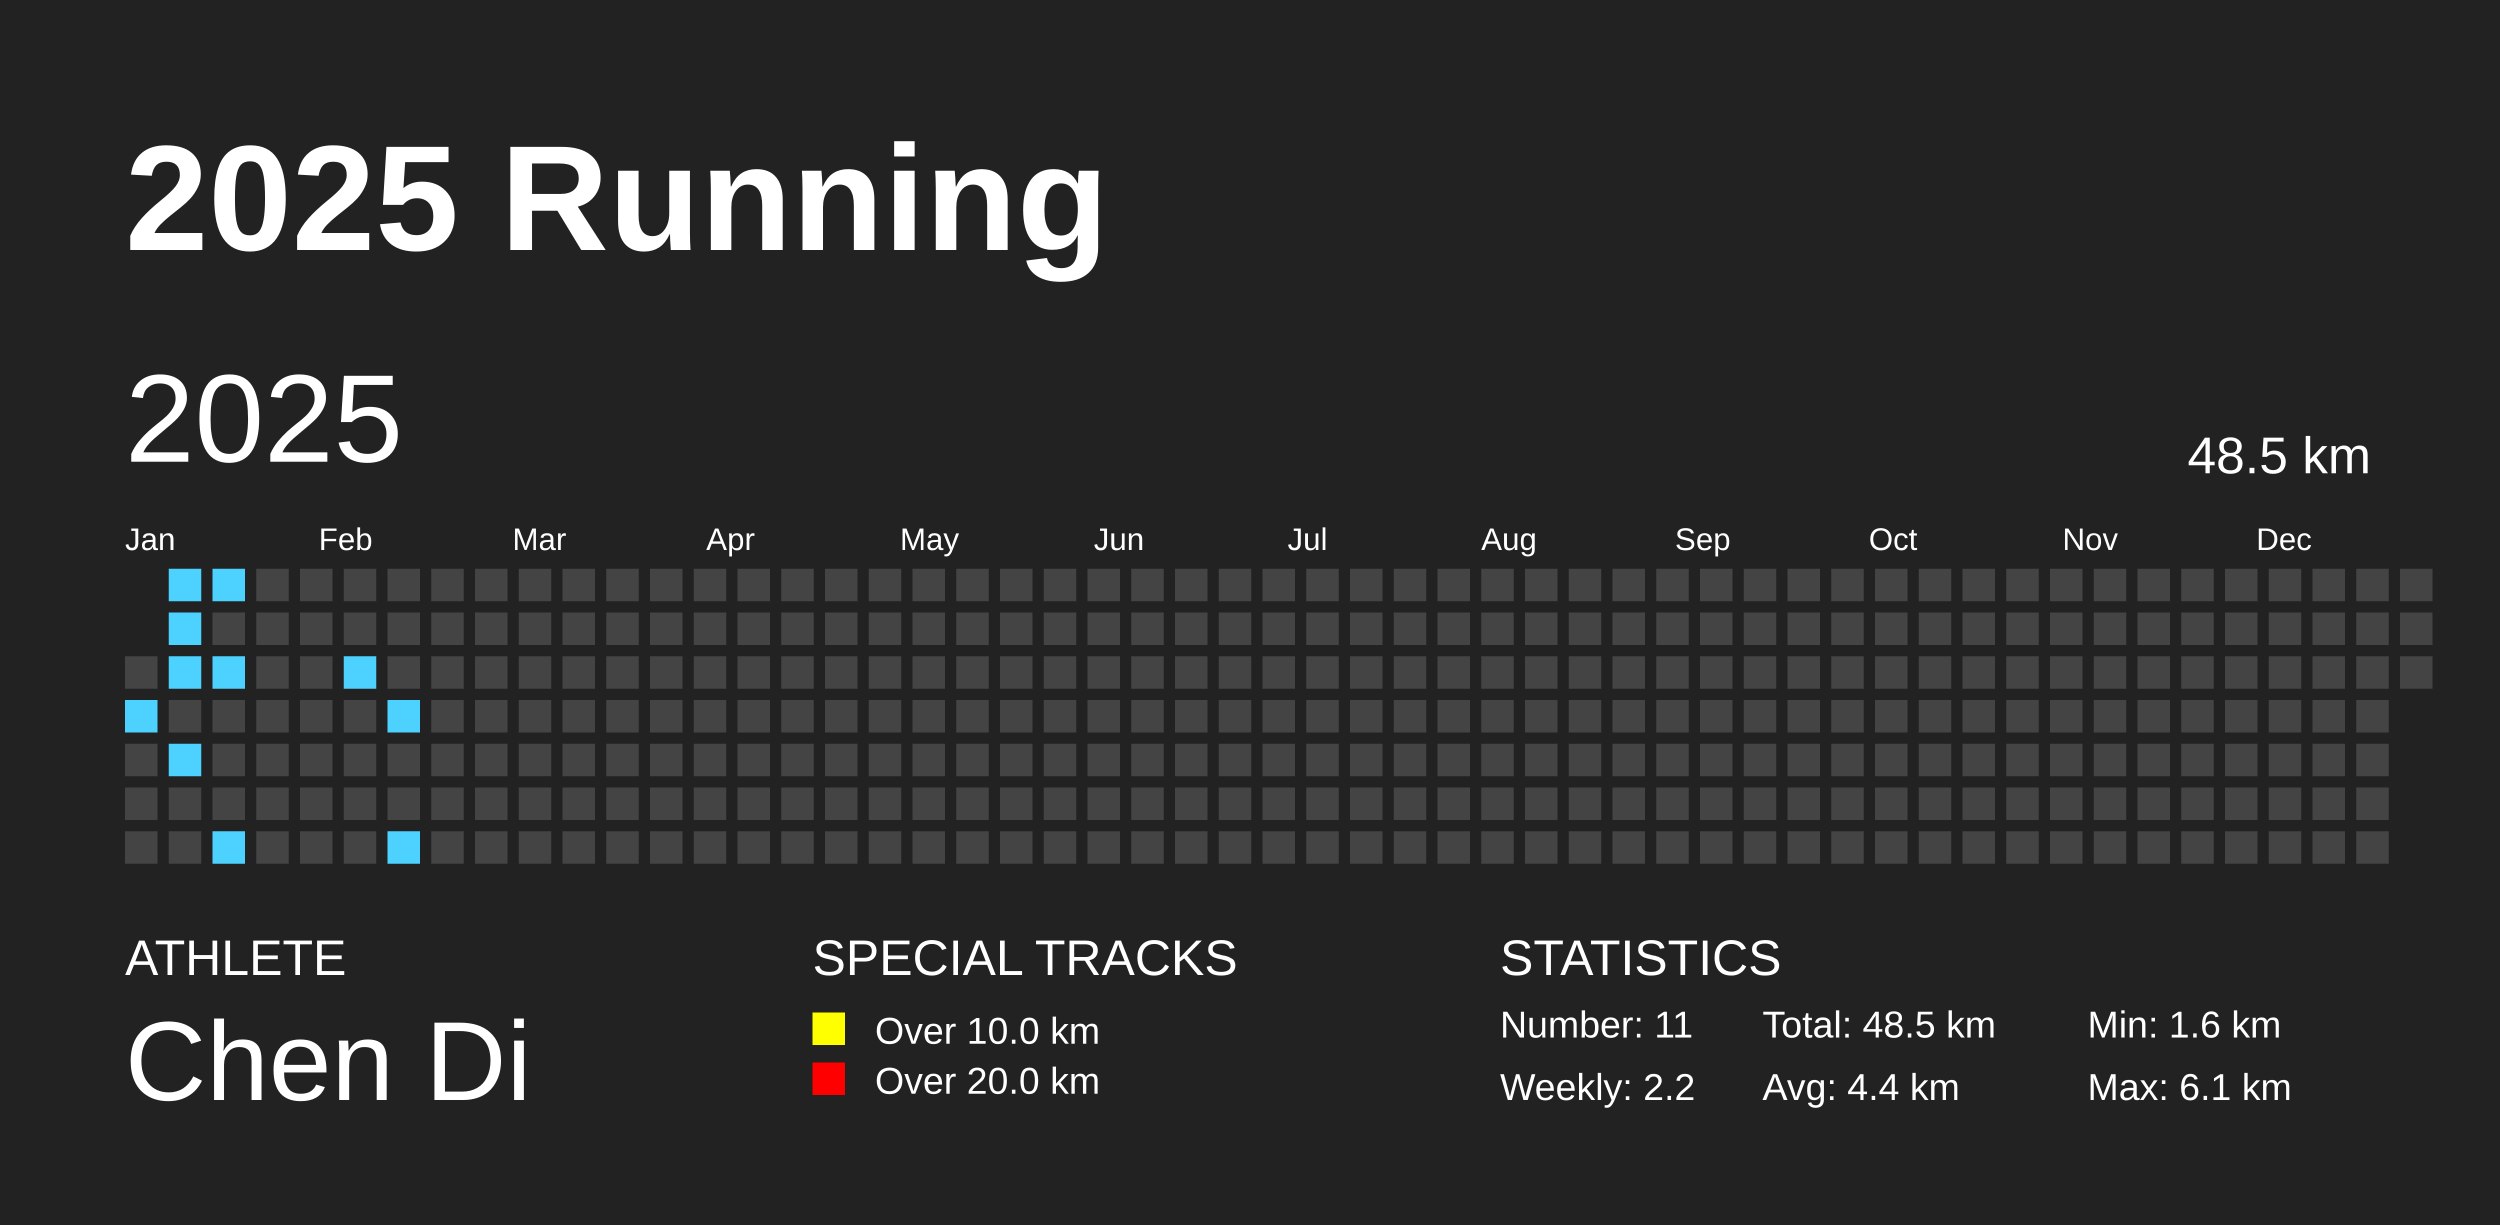
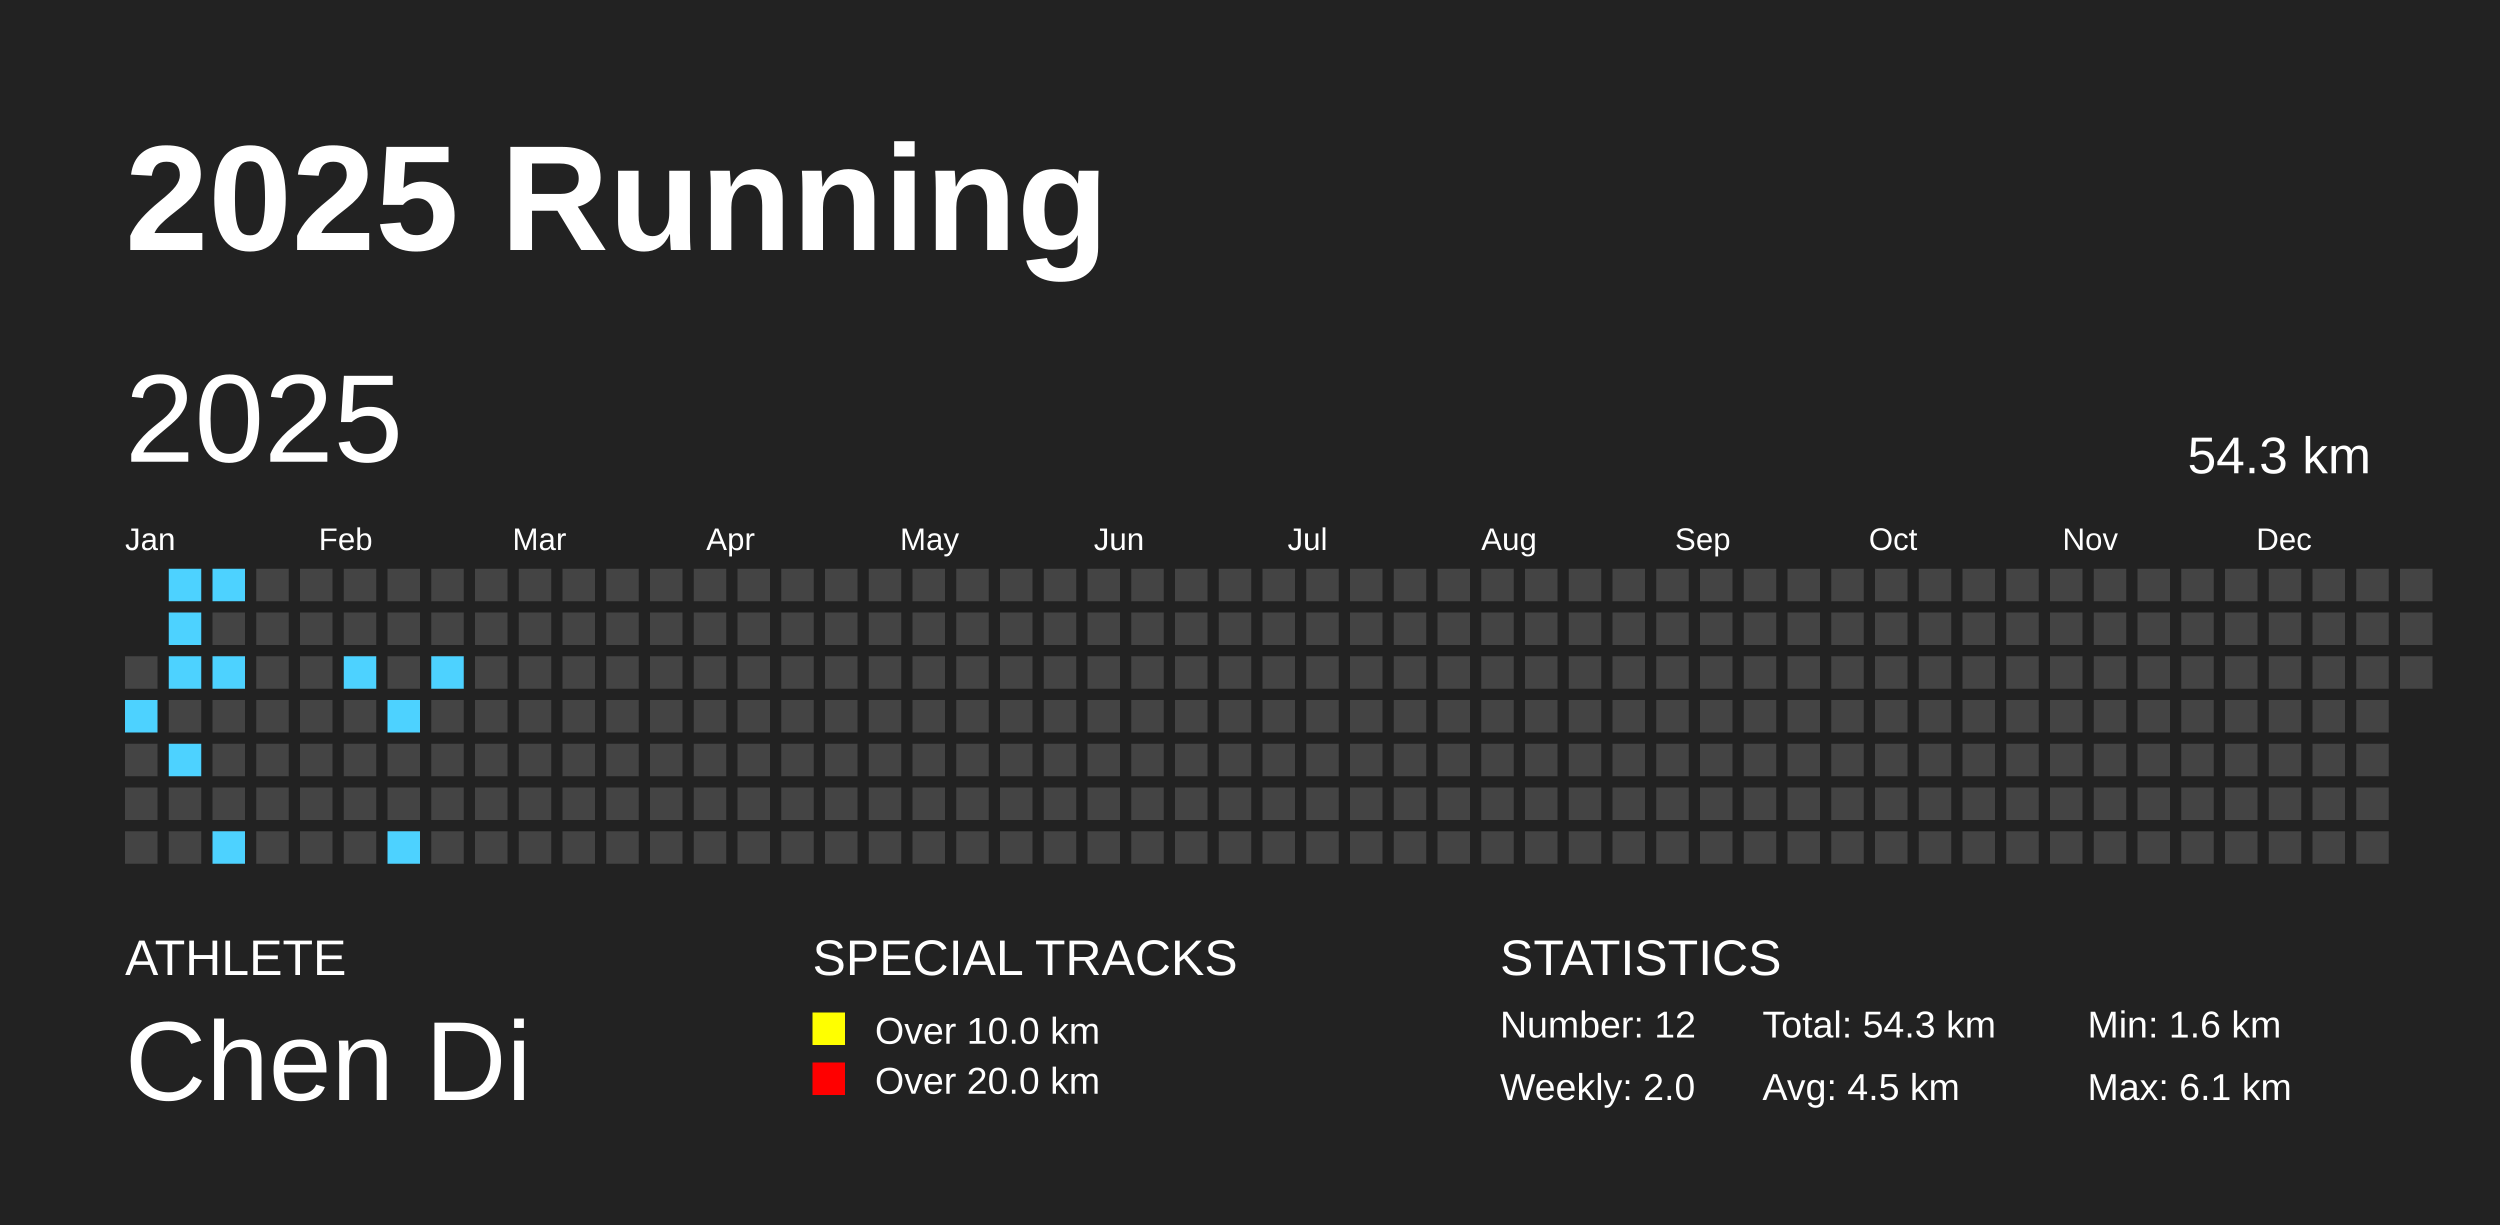
<svg xmlns="http://www.w3.org/2000/svg" baseProfile="full" height="98mm" version="1.1" viewBox="0,0,200,98" width="200mm">
  <defs />
  <rect fill="#222222" height="98" width="200" x="0" y="0" />
  <text fill="#FFFFFF" style="font-size:12px; font-family:Arial; font-weight:bold;" x="10" y="20">2025 Running</text>
  <text fill="#FFFFFF" style="font-size:4px; font-family:Arial" x="10" y="78">ATHLETE</text>
  <text fill="#FFFFFF" style="font-size:9px; font-family:Arial" x="10" y="88">Chen Di</text>
  <text fill="#FFFFFF" style="font-size:4px; font-family:Arial" x="65" y="78">SPECIAL TRACKS</text>
  <rect fill="yellow" height="2.6" width="2.6" x="65" y="81" />
  <text fill="#FFFFFF" style="font-size:3px; font-family:Arial" x="70" y="83.5">Over 10.0 km</text>
  <rect fill="red" height="2.6" width="2.6" x="65" y="85" />
  <text fill="#FFFFFF" style="font-size:3px; font-family:Arial" x="70" y="87.5">Over 20.0 km</text>
  <text fill="#FFFFFF" style="font-size:4px; font-family:Arial" x="120" y="78">STATISTICS</text>
-   <text fill="#FFFFFF" style="font-size:3px; font-family:Arial" x="120" y="83">Number: 11</text>
-   <text fill="#FFFFFF" style="font-size:3px; font-family:Arial" x="120" y="88">Weekly: 2.2</text>
-   <text fill="#FFFFFF" style="font-size:3px; font-family:Arial" x="141" y="83">Total: 48.5 km</text>
-   <text fill="#FFFFFF" style="font-size:3px; font-family:Arial" x="141" y="88">Avg: 4.4 km</text>
+   <text fill="#FFFFFF" style="font-size:3px; font-family:Arial" x="120" y="83">Number: 12</text>
+   <text fill="#FFFFFF" style="font-size:3px; font-family:Arial" x="120" y="88">Weekly: 2.0</text>
+   <text fill="#FFFFFF" style="font-size:3px; font-family:Arial" x="141" y="83">Total: 54.3 km</text>
+   <text fill="#FFFFFF" style="font-size:3px; font-family:Arial" x="141" y="88">Avg: 4.5 km</text>
  <text fill="#FFFFFF" style="font-size:3px; font-family:Arial" x="167" y="83">Min: 1.6 km</text>
  <text fill="#FFFFFF" style="font-size:3px; font-family:Arial" x="167" y="88">Max: 6.1 km</text>
  <text dominant-baseline="hanging" fill="#FFFFFF" style="font-size:10.0px; font-family:Arial;" x="10" y="30">2025</text>
-   <text dominant-baseline="hanging" fill="#FFFFFF" style="font-size:4.125px; font-family:Arial;" x="175" y="35">48.5 km</text>
+   <text dominant-baseline="hanging" fill="#FFFFFF" style="font-size:4.125px; font-family:Arial;" x="175" y="35">54.3 km</text>
  <text fill="#FFFFFF" style="font-size:2.5px; font-family:Arial" x="10.0" y="44">Jan</text>
  <text fill="#FFFFFF" style="font-size:2.5px; font-family:Arial" x="25.5" y="44">Feb</text>
  <text fill="#FFFFFF" style="font-size:2.5px; font-family:Arial" x="41.0" y="44">Mar</text>
  <text fill="#FFFFFF" style="font-size:2.5px; font-family:Arial" x="56.5" y="44">Apr</text>
  <text fill="#FFFFFF" style="font-size:2.5px; font-family:Arial" x="72.0" y="44">May</text>
  <text fill="#FFFFFF" style="font-size:2.5px; font-family:Arial" x="87.5" y="44">Jun</text>
  <text fill="#FFFFFF" style="font-size:2.5px; font-family:Arial" x="103.0" y="44">Jul</text>
  <text fill="#FFFFFF" style="font-size:2.5px; font-family:Arial" x="118.5" y="44">Aug</text>
  <text fill="#FFFFFF" style="font-size:2.5px; font-family:Arial" x="134.0" y="44">Sep</text>
  <text fill="#FFFFFF" style="font-size:2.5px; font-family:Arial" x="149.5" y="44">Oct</text>
  <text fill="#FFFFFF" style="font-size:2.5px; font-family:Arial" x="165.0" y="44">Nov</text>
  <text fill="#FFFFFF" style="font-size:2.5px; font-family:Arial" x="180.5" y="44">Dec</text>
  <rect fill="#444444" height="2.6" width="2.6" x="10.0" y="52.5" />
  <rect fill="#4DD2FF" height="2.6" width="2.6" x="10.0" y="56.0" />
  <rect fill="#444444" height="2.6" width="2.6" x="10.0" y="59.5" />
  <rect fill="#444444" height="2.6" width="2.6" x="10.0" y="63.0" />
  <rect fill="#444444" height="2.6" width="2.6" x="10.0" y="66.5" />
  <rect fill="#4DD2FF" height="2.6" width="2.6" x="13.5" y="45.5" />
  <rect fill="#4DD2FF" height="2.6" width="2.6" x="13.5" y="49.0" />
  <rect fill="#4DD2FF" height="2.6" width="2.6" x="13.5" y="52.5" />
  <rect fill="#444444" height="2.6" width="2.6" x="13.5" y="56.0" />
  <rect fill="#4DD2FF" height="2.6" width="2.6" x="13.5" y="59.5" />
  <rect fill="#444444" height="2.6" width="2.6" x="13.5" y="63.0" />
  <rect fill="#444444" height="2.6" width="2.6" x="13.5" y="66.5" />
  <rect fill="#4DD2FF" height="2.6" width="2.6" x="17.0" y="45.5" />
  <rect fill="#444444" height="2.6" width="2.6" x="17.0" y="49.0" />
  <rect fill="#4DD2FF" height="2.6" width="2.6" x="17.0" y="52.5" />
  <rect fill="#444444" height="2.6" width="2.6" x="17.0" y="56.0" />
  <rect fill="#444444" height="2.6" width="2.6" x="17.0" y="59.5" />
  <rect fill="#444444" height="2.6" width="2.6" x="17.0" y="63.0" />
  <rect fill="#4DD2FF" height="2.6" width="2.6" x="17.0" y="66.5" />
  <rect fill="#444444" height="2.6" width="2.6" x="20.5" y="45.5" />
  <rect fill="#444444" height="2.6" width="2.6" x="20.5" y="49.0" />
  <rect fill="#444444" height="2.6" width="2.6" x="20.5" y="52.5" />
  <rect fill="#444444" height="2.6" width="2.6" x="20.5" y="56.0" />
  <rect fill="#444444" height="2.6" width="2.6" x="20.5" y="59.5" />
  <rect fill="#444444" height="2.6" width="2.6" x="20.5" y="63.0" />
  <rect fill="#444444" height="2.6" width="2.6" x="20.5" y="66.5" />
  <rect fill="#444444" height="2.6" width="2.6" x="24.0" y="45.5" />
  <rect fill="#444444" height="2.6" width="2.6" x="24.0" y="49.0" />
  <rect fill="#444444" height="2.6" width="2.6" x="24.0" y="52.5" />
  <rect fill="#444444" height="2.6" width="2.6" x="24.0" y="56.0" />
  <rect fill="#444444" height="2.6" width="2.6" x="24.0" y="59.5" />
  <rect fill="#444444" height="2.6" width="2.6" x="24.0" y="63.0" />
  <rect fill="#444444" height="2.6" width="2.6" x="24.0" y="66.5" />
  <rect fill="#444444" height="2.6" width="2.6" x="27.5" y="45.5" />
  <rect fill="#444444" height="2.6" width="2.6" x="27.5" y="49.0" />
  <rect fill="#4DD2FF" height="2.6" width="2.6" x="27.5" y="52.5" />
  <rect fill="#444444" height="2.6" width="2.6" x="27.5" y="56.0" />
  <rect fill="#444444" height="2.6" width="2.6" x="27.5" y="59.5" />
  <rect fill="#444444" height="2.6" width="2.6" x="27.5" y="63.0" />
  <rect fill="#444444" height="2.6" width="2.6" x="27.5" y="66.5" />
  <rect fill="#444444" height="2.6" width="2.6" x="31.0" y="45.5" />
  <rect fill="#444444" height="2.6" width="2.6" x="31.0" y="49.0" />
  <rect fill="#444444" height="2.6" width="2.6" x="31.0" y="52.5" />
  <rect fill="#4DD2FF" height="2.6" width="2.6" x="31.0" y="56.0" />
  <rect fill="#444444" height="2.6" width="2.6" x="31.0" y="59.5" />
  <rect fill="#444444" height="2.6" width="2.6" x="31.0" y="63.0" />
  <rect fill="#4DD2FF" height="2.6" width="2.6" x="31.0" y="66.5" />
  <rect fill="#444444" height="2.6" width="2.6" x="34.5" y="45.5" />
  <rect fill="#444444" height="2.6" width="2.6" x="34.5" y="49.0" />
-   <rect fill="#444444" height="2.6" width="2.6" x="34.5" y="52.5" />
+   <rect fill="#4DD2FF" height="2.6" width="2.6" x="34.5" y="52.5" />
  <rect fill="#444444" height="2.6" width="2.6" x="34.5" y="56.0" />
  <rect fill="#444444" height="2.6" width="2.6" x="34.5" y="59.5" />
  <rect fill="#444444" height="2.6" width="2.6" x="34.5" y="63.0" />
  <rect fill="#444444" height="2.6" width="2.6" x="34.5" y="66.5" />
  <rect fill="#444444" height="2.6" width="2.6" x="38.0" y="45.5" />
  <rect fill="#444444" height="2.6" width="2.6" x="38.0" y="49.0" />
  <rect fill="#444444" height="2.6" width="2.6" x="38.0" y="52.5" />
  <rect fill="#444444" height="2.6" width="2.6" x="38.0" y="56.0" />
  <rect fill="#444444" height="2.6" width="2.6" x="38.0" y="59.5" />
  <rect fill="#444444" height="2.6" width="2.6" x="38.0" y="63.0" />
  <rect fill="#444444" height="2.6" width="2.6" x="38.0" y="66.5" />
  <rect fill="#444444" height="2.6" width="2.6" x="41.5" y="45.5" />
  <rect fill="#444444" height="2.6" width="2.6" x="41.5" y="49.0" />
  <rect fill="#444444" height="2.6" width="2.6" x="41.5" y="52.5" />
  <rect fill="#444444" height="2.6" width="2.6" x="41.5" y="56.0" />
  <rect fill="#444444" height="2.6" width="2.6" x="41.5" y="59.5" />
  <rect fill="#444444" height="2.6" width="2.6" x="41.5" y="63.0" />
  <rect fill="#444444" height="2.6" width="2.6" x="41.5" y="66.5" />
  <rect fill="#444444" height="2.6" width="2.6" x="45.0" y="45.5" />
  <rect fill="#444444" height="2.6" width="2.6" x="45.0" y="49.0" />
  <rect fill="#444444" height="2.6" width="2.6" x="45.0" y="52.5" />
  <rect fill="#444444" height="2.6" width="2.6" x="45.0" y="56.0" />
  <rect fill="#444444" height="2.6" width="2.6" x="45.0" y="59.5" />
  <rect fill="#444444" height="2.6" width="2.6" x="45.0" y="63.0" />
  <rect fill="#444444" height="2.6" width="2.6" x="45.0" y="66.5" />
  <rect fill="#444444" height="2.6" width="2.6" x="48.5" y="45.5" />
  <rect fill="#444444" height="2.6" width="2.6" x="48.5" y="49.0" />
  <rect fill="#444444" height="2.6" width="2.6" x="48.5" y="52.5" />
  <rect fill="#444444" height="2.6" width="2.6" x="48.5" y="56.0" />
  <rect fill="#444444" height="2.6" width="2.6" x="48.5" y="59.5" />
  <rect fill="#444444" height="2.6" width="2.6" x="48.5" y="63.0" />
  <rect fill="#444444" height="2.6" width="2.6" x="48.5" y="66.5" />
  <rect fill="#444444" height="2.6" width="2.6" x="52.0" y="45.5" />
  <rect fill="#444444" height="2.6" width="2.6" x="52.0" y="49.0" />
  <rect fill="#444444" height="2.6" width="2.6" x="52.0" y="52.5" />
  <rect fill="#444444" height="2.6" width="2.6" x="52.0" y="56.0" />
  <rect fill="#444444" height="2.6" width="2.6" x="52.0" y="59.5" />
  <rect fill="#444444" height="2.6" width="2.6" x="52.0" y="63.0" />
  <rect fill="#444444" height="2.6" width="2.6" x="52.0" y="66.5" />
  <rect fill="#444444" height="2.6" width="2.6" x="55.5" y="45.5" />
  <rect fill="#444444" height="2.6" width="2.6" x="55.5" y="49.0" />
  <rect fill="#444444" height="2.6" width="2.6" x="55.5" y="52.5" />
  <rect fill="#444444" height="2.6" width="2.6" x="55.5" y="56.0" />
  <rect fill="#444444" height="2.6" width="2.6" x="55.5" y="59.5" />
  <rect fill="#444444" height="2.6" width="2.6" x="55.5" y="63.0" />
  <rect fill="#444444" height="2.6" width="2.6" x="55.5" y="66.5" />
  <rect fill="#444444" height="2.6" width="2.6" x="59.0" y="45.5" />
  <rect fill="#444444" height="2.6" width="2.6" x="59.0" y="49.0" />
  <rect fill="#444444" height="2.6" width="2.6" x="59.0" y="52.5" />
  <rect fill="#444444" height="2.6" width="2.6" x="59.0" y="56.0" />
  <rect fill="#444444" height="2.6" width="2.6" x="59.0" y="59.5" />
  <rect fill="#444444" height="2.6" width="2.6" x="59.0" y="63.0" />
  <rect fill="#444444" height="2.6" width="2.6" x="59.0" y="66.5" />
  <rect fill="#444444" height="2.6" width="2.6" x="62.5" y="45.5" />
  <rect fill="#444444" height="2.6" width="2.6" x="62.5" y="49.0" />
  <rect fill="#444444" height="2.6" width="2.6" x="62.5" y="52.5" />
  <rect fill="#444444" height="2.6" width="2.6" x="62.5" y="56.0" />
  <rect fill="#444444" height="2.6" width="2.6" x="62.5" y="59.5" />
  <rect fill="#444444" height="2.6" width="2.6" x="62.5" y="63.0" />
  <rect fill="#444444" height="2.6" width="2.6" x="62.5" y="66.5" />
  <rect fill="#444444" height="2.6" width="2.6" x="66.0" y="45.5" />
  <rect fill="#444444" height="2.6" width="2.6" x="66.0" y="49.0" />
  <rect fill="#444444" height="2.6" width="2.6" x="66.0" y="52.5" />
  <rect fill="#444444" height="2.6" width="2.6" x="66.0" y="56.0" />
  <rect fill="#444444" height="2.6" width="2.6" x="66.0" y="59.5" />
  <rect fill="#444444" height="2.6" width="2.6" x="66.0" y="63.0" />
  <rect fill="#444444" height="2.6" width="2.6" x="66.0" y="66.5" />
  <rect fill="#444444" height="2.6" width="2.6" x="69.5" y="45.5" />
  <rect fill="#444444" height="2.6" width="2.6" x="69.5" y="49.0" />
  <rect fill="#444444" height="2.6" width="2.6" x="69.5" y="52.5" />
  <rect fill="#444444" height="2.6" width="2.6" x="69.5" y="56.0" />
  <rect fill="#444444" height="2.6" width="2.6" x="69.5" y="59.5" />
  <rect fill="#444444" height="2.6" width="2.6" x="69.5" y="63.0" />
  <rect fill="#444444" height="2.6" width="2.6" x="69.5" y="66.5" />
  <rect fill="#444444" height="2.6" width="2.6" x="73.0" y="45.5" />
  <rect fill="#444444" height="2.6" width="2.6" x="73.0" y="49.0" />
  <rect fill="#444444" height="2.6" width="2.6" x="73.0" y="52.5" />
  <rect fill="#444444" height="2.6" width="2.6" x="73.0" y="56.0" />
  <rect fill="#444444" height="2.6" width="2.6" x="73.0" y="59.5" />
  <rect fill="#444444" height="2.6" width="2.6" x="73.0" y="63.0" />
  <rect fill="#444444" height="2.6" width="2.6" x="73.0" y="66.5" />
  <rect fill="#444444" height="2.6" width="2.6" x="76.5" y="45.5" />
  <rect fill="#444444" height="2.6" width="2.6" x="76.5" y="49.0" />
  <rect fill="#444444" height="2.6" width="2.6" x="76.5" y="52.5" />
  <rect fill="#444444" height="2.6" width="2.6" x="76.5" y="56.0" />
  <rect fill="#444444" height="2.6" width="2.6" x="76.5" y="59.5" />
  <rect fill="#444444" height="2.6" width="2.6" x="76.5" y="63.0" />
  <rect fill="#444444" height="2.6" width="2.6" x="76.5" y="66.5" />
  <rect fill="#444444" height="2.6" width="2.6" x="80.0" y="45.5" />
  <rect fill="#444444" height="2.6" width="2.6" x="80.0" y="49.0" />
  <rect fill="#444444" height="2.6" width="2.6" x="80.0" y="52.5" />
  <rect fill="#444444" height="2.6" width="2.6" x="80.0" y="56.0" />
  <rect fill="#444444" height="2.6" width="2.6" x="80.0" y="59.5" />
  <rect fill="#444444" height="2.6" width="2.6" x="80.0" y="63.0" />
  <rect fill="#444444" height="2.6" width="2.6" x="80.0" y="66.5" />
  <rect fill="#444444" height="2.6" width="2.6" x="83.5" y="45.5" />
  <rect fill="#444444" height="2.6" width="2.6" x="83.5" y="49.0" />
  <rect fill="#444444" height="2.6" width="2.6" x="83.5" y="52.5" />
  <rect fill="#444444" height="2.6" width="2.6" x="83.5" y="56.0" />
  <rect fill="#444444" height="2.6" width="2.6" x="83.5" y="59.5" />
  <rect fill="#444444" height="2.6" width="2.6" x="83.5" y="63.0" />
  <rect fill="#444444" height="2.6" width="2.6" x="83.5" y="66.5" />
  <rect fill="#444444" height="2.6" width="2.6" x="87.0" y="45.5" />
  <rect fill="#444444" height="2.6" width="2.6" x="87.0" y="49.0" />
  <rect fill="#444444" height="2.6" width="2.6" x="87.0" y="52.5" />
  <rect fill="#444444" height="2.6" width="2.6" x="87.0" y="56.0" />
  <rect fill="#444444" height="2.6" width="2.6" x="87.0" y="59.5" />
  <rect fill="#444444" height="2.6" width="2.6" x="87.0" y="63.0" />
  <rect fill="#444444" height="2.6" width="2.6" x="87.0" y="66.5" />
  <rect fill="#444444" height="2.6" width="2.6" x="90.5" y="45.5" />
  <rect fill="#444444" height="2.6" width="2.6" x="90.5" y="49.0" />
  <rect fill="#444444" height="2.6" width="2.6" x="90.5" y="52.5" />
  <rect fill="#444444" height="2.6" width="2.6" x="90.5" y="56.0" />
  <rect fill="#444444" height="2.6" width="2.6" x="90.5" y="59.5" />
  <rect fill="#444444" height="2.6" width="2.6" x="90.5" y="63.0" />
  <rect fill="#444444" height="2.6" width="2.6" x="90.5" y="66.5" />
  <rect fill="#444444" height="2.6" width="2.6" x="94.0" y="45.5" />
  <rect fill="#444444" height="2.6" width="2.6" x="94.0" y="49.0" />
  <rect fill="#444444" height="2.6" width="2.6" x="94.0" y="52.5" />
  <rect fill="#444444" height="2.6" width="2.6" x="94.0" y="56.0" />
  <rect fill="#444444" height="2.6" width="2.6" x="94.0" y="59.5" />
  <rect fill="#444444" height="2.6" width="2.6" x="94.0" y="63.0" />
  <rect fill="#444444" height="2.6" width="2.6" x="94.0" y="66.5" />
  <rect fill="#444444" height="2.6" width="2.6" x="97.5" y="45.5" />
  <rect fill="#444444" height="2.6" width="2.6" x="97.5" y="49.0" />
  <rect fill="#444444" height="2.6" width="2.6" x="97.5" y="52.5" />
  <rect fill="#444444" height="2.6" width="2.6" x="97.5" y="56.0" />
  <rect fill="#444444" height="2.6" width="2.6" x="97.5" y="59.5" />
  <rect fill="#444444" height="2.6" width="2.6" x="97.5" y="63.0" />
  <rect fill="#444444" height="2.6" width="2.6" x="97.5" y="66.5" />
  <rect fill="#444444" height="2.6" width="2.6" x="101.0" y="45.5" />
  <rect fill="#444444" height="2.6" width="2.6" x="101.0" y="49.0" />
  <rect fill="#444444" height="2.6" width="2.6" x="101.0" y="52.5" />
  <rect fill="#444444" height="2.6" width="2.6" x="101.0" y="56.0" />
  <rect fill="#444444" height="2.6" width="2.6" x="101.0" y="59.5" />
  <rect fill="#444444" height="2.6" width="2.6" x="101.0" y="63.0" />
  <rect fill="#444444" height="2.6" width="2.6" x="101.0" y="66.5" />
  <rect fill="#444444" height="2.6" width="2.6" x="104.5" y="45.5" />
  <rect fill="#444444" height="2.6" width="2.6" x="104.5" y="49.0" />
  <rect fill="#444444" height="2.6" width="2.6" x="104.5" y="52.5" />
  <rect fill="#444444" height="2.6" width="2.6" x="104.5" y="56.0" />
  <rect fill="#444444" height="2.6" width="2.6" x="104.5" y="59.5" />
  <rect fill="#444444" height="2.6" width="2.6" x="104.5" y="63.0" />
  <rect fill="#444444" height="2.6" width="2.6" x="104.5" y="66.5" />
  <rect fill="#444444" height="2.6" width="2.6" x="108.0" y="45.5" />
  <rect fill="#444444" height="2.6" width="2.6" x="108.0" y="49.0" />
  <rect fill="#444444" height="2.6" width="2.6" x="108.0" y="52.5" />
  <rect fill="#444444" height="2.6" width="2.6" x="108.0" y="56.0" />
  <rect fill="#444444" height="2.6" width="2.6" x="108.0" y="59.5" />
  <rect fill="#444444" height="2.6" width="2.6" x="108.0" y="63.0" />
  <rect fill="#444444" height="2.6" width="2.6" x="108.0" y="66.5" />
  <rect fill="#444444" height="2.6" width="2.6" x="111.5" y="45.5" />
  <rect fill="#444444" height="2.6" width="2.6" x="111.5" y="49.0" />
  <rect fill="#444444" height="2.6" width="2.6" x="111.5" y="52.5" />
  <rect fill="#444444" height="2.6" width="2.6" x="111.5" y="56.0" />
  <rect fill="#444444" height="2.6" width="2.6" x="111.5" y="59.5" />
  <rect fill="#444444" height="2.6" width="2.6" x="111.5" y="63.0" />
  <rect fill="#444444" height="2.6" width="2.6" x="111.5" y="66.5" />
  <rect fill="#444444" height="2.6" width="2.6" x="115.0" y="45.5" />
  <rect fill="#444444" height="2.6" width="2.6" x="115.0" y="49.0" />
  <rect fill="#444444" height="2.6" width="2.6" x="115.0" y="52.5" />
  <rect fill="#444444" height="2.6" width="2.6" x="115.0" y="56.0" />
  <rect fill="#444444" height="2.6" width="2.6" x="115.0" y="59.5" />
  <rect fill="#444444" height="2.6" width="2.6" x="115.0" y="63.0" />
  <rect fill="#444444" height="2.6" width="2.6" x="115.0" y="66.5" />
  <rect fill="#444444" height="2.6" width="2.6" x="118.5" y="45.5" />
  <rect fill="#444444" height="2.6" width="2.6" x="118.5" y="49.0" />
  <rect fill="#444444" height="2.6" width="2.6" x="118.5" y="52.5" />
  <rect fill="#444444" height="2.6" width="2.6" x="118.5" y="56.0" />
  <rect fill="#444444" height="2.6" width="2.6" x="118.5" y="59.5" />
  <rect fill="#444444" height="2.6" width="2.6" x="118.5" y="63.0" />
  <rect fill="#444444" height="2.6" width="2.6" x="118.5" y="66.5" />
  <rect fill="#444444" height="2.6" width="2.6" x="122.0" y="45.5" />
  <rect fill="#444444" height="2.6" width="2.6" x="122.0" y="49.0" />
  <rect fill="#444444" height="2.6" width="2.6" x="122.0" y="52.5" />
  <rect fill="#444444" height="2.6" width="2.6" x="122.0" y="56.0" />
  <rect fill="#444444" height="2.6" width="2.6" x="122.0" y="59.5" />
  <rect fill="#444444" height="2.6" width="2.6" x="122.0" y="63.0" />
  <rect fill="#444444" height="2.6" width="2.6" x="122.0" y="66.5" />
  <rect fill="#444444" height="2.6" width="2.6" x="125.5" y="45.5" />
  <rect fill="#444444" height="2.6" width="2.6" x="125.5" y="49.0" />
  <rect fill="#444444" height="2.6" width="2.6" x="125.5" y="52.5" />
  <rect fill="#444444" height="2.6" width="2.6" x="125.5" y="56.0" />
  <rect fill="#444444" height="2.6" width="2.6" x="125.5" y="59.5" />
  <rect fill="#444444" height="2.6" width="2.6" x="125.5" y="63.0" />
  <rect fill="#444444" height="2.6" width="2.6" x="125.5" y="66.5" />
  <rect fill="#444444" height="2.6" width="2.6" x="129.0" y="45.5" />
  <rect fill="#444444" height="2.6" width="2.6" x="129.0" y="49.0" />
  <rect fill="#444444" height="2.6" width="2.6" x="129.0" y="52.5" />
  <rect fill="#444444" height="2.6" width="2.6" x="129.0" y="56.0" />
  <rect fill="#444444" height="2.6" width="2.6" x="129.0" y="59.5" />
  <rect fill="#444444" height="2.6" width="2.6" x="129.0" y="63.0" />
  <rect fill="#444444" height="2.6" width="2.6" x="129.0" y="66.5" />
  <rect fill="#444444" height="2.6" width="2.6" x="132.5" y="45.5" />
  <rect fill="#444444" height="2.6" width="2.6" x="132.5" y="49.0" />
  <rect fill="#444444" height="2.6" width="2.6" x="132.5" y="52.5" />
  <rect fill="#444444" height="2.6" width="2.6" x="132.5" y="56.0" />
  <rect fill="#444444" height="2.6" width="2.6" x="132.5" y="59.5" />
  <rect fill="#444444" height="2.6" width="2.6" x="132.5" y="63.0" />
  <rect fill="#444444" height="2.6" width="2.6" x="132.5" y="66.5" />
  <rect fill="#444444" height="2.6" width="2.6" x="136.0" y="45.5" />
  <rect fill="#444444" height="2.6" width="2.6" x="136.0" y="49.0" />
  <rect fill="#444444" height="2.6" width="2.6" x="136.0" y="52.5" />
  <rect fill="#444444" height="2.6" width="2.6" x="136.0" y="56.0" />
  <rect fill="#444444" height="2.6" width="2.6" x="136.0" y="59.5" />
  <rect fill="#444444" height="2.6" width="2.6" x="136.0" y="63.0" />
  <rect fill="#444444" height="2.6" width="2.6" x="136.0" y="66.5" />
  <rect fill="#444444" height="2.6" width="2.6" x="139.5" y="45.5" />
  <rect fill="#444444" height="2.6" width="2.6" x="139.5" y="49.0" />
  <rect fill="#444444" height="2.6" width="2.6" x="139.5" y="52.5" />
  <rect fill="#444444" height="2.6" width="2.6" x="139.5" y="56.0" />
  <rect fill="#444444" height="2.6" width="2.6" x="139.5" y="59.5" />
  <rect fill="#444444" height="2.6" width="2.6" x="139.5" y="63.0" />
  <rect fill="#444444" height="2.6" width="2.6" x="139.5" y="66.5" />
  <rect fill="#444444" height="2.6" width="2.6" x="143.0" y="45.5" />
  <rect fill="#444444" height="2.6" width="2.6" x="143.0" y="49.0" />
  <rect fill="#444444" height="2.6" width="2.6" x="143.0" y="52.5" />
  <rect fill="#444444" height="2.6" width="2.6" x="143.0" y="56.0" />
  <rect fill="#444444" height="2.6" width="2.6" x="143.0" y="59.5" />
  <rect fill="#444444" height="2.6" width="2.6" x="143.0" y="63.0" />
  <rect fill="#444444" height="2.6" width="2.6" x="143.0" y="66.5" />
  <rect fill="#444444" height="2.6" width="2.6" x="146.5" y="45.5" />
  <rect fill="#444444" height="2.6" width="2.6" x="146.5" y="49.0" />
  <rect fill="#444444" height="2.6" width="2.6" x="146.5" y="52.5" />
  <rect fill="#444444" height="2.6" width="2.6" x="146.5" y="56.0" />
  <rect fill="#444444" height="2.6" width="2.6" x="146.5" y="59.5" />
  <rect fill="#444444" height="2.6" width="2.6" x="146.5" y="63.0" />
  <rect fill="#444444" height="2.6" width="2.6" x="146.5" y="66.5" />
  <rect fill="#444444" height="2.6" width="2.6" x="150.0" y="45.5" />
  <rect fill="#444444" height="2.6" width="2.6" x="150.0" y="49.0" />
  <rect fill="#444444" height="2.6" width="2.6" x="150.0" y="52.5" />
  <rect fill="#444444" height="2.6" width="2.6" x="150.0" y="56.0" />
  <rect fill="#444444" height="2.6" width="2.6" x="150.0" y="59.5" />
  <rect fill="#444444" height="2.6" width="2.6" x="150.0" y="63.0" />
  <rect fill="#444444" height="2.6" width="2.6" x="150.0" y="66.5" />
  <rect fill="#444444" height="2.6" width="2.6" x="153.5" y="45.5" />
  <rect fill="#444444" height="2.6" width="2.6" x="153.5" y="49.0" />
  <rect fill="#444444" height="2.6" width="2.6" x="153.5" y="52.5" />
  <rect fill="#444444" height="2.6" width="2.6" x="153.5" y="56.0" />
  <rect fill="#444444" height="2.6" width="2.6" x="153.5" y="59.5" />
  <rect fill="#444444" height="2.6" width="2.6" x="153.5" y="63.0" />
  <rect fill="#444444" height="2.6" width="2.6" x="153.5" y="66.5" />
  <rect fill="#444444" height="2.6" width="2.6" x="157.0" y="45.5" />
  <rect fill="#444444" height="2.6" width="2.6" x="157.0" y="49.0" />
  <rect fill="#444444" height="2.6" width="2.6" x="157.0" y="52.5" />
  <rect fill="#444444" height="2.6" width="2.6" x="157.0" y="56.0" />
  <rect fill="#444444" height="2.6" width="2.6" x="157.0" y="59.5" />
  <rect fill="#444444" height="2.6" width="2.6" x="157.0" y="63.0" />
  <rect fill="#444444" height="2.6" width="2.6" x="157.0" y="66.5" />
  <rect fill="#444444" height="2.6" width="2.6" x="160.5" y="45.5" />
  <rect fill="#444444" height="2.6" width="2.6" x="160.5" y="49.0" />
  <rect fill="#444444" height="2.6" width="2.6" x="160.5" y="52.5" />
  <rect fill="#444444" height="2.6" width="2.6" x="160.5" y="56.0" />
  <rect fill="#444444" height="2.6" width="2.6" x="160.5" y="59.5" />
  <rect fill="#444444" height="2.6" width="2.6" x="160.5" y="63.0" />
  <rect fill="#444444" height="2.6" width="2.6" x="160.5" y="66.5" />
  <rect fill="#444444" height="2.6" width="2.6" x="164.0" y="45.5" />
  <rect fill="#444444" height="2.6" width="2.6" x="164.0" y="49.0" />
  <rect fill="#444444" height="2.6" width="2.6" x="164.0" y="52.5" />
  <rect fill="#444444" height="2.6" width="2.6" x="164.0" y="56.0" />
  <rect fill="#444444" height="2.6" width="2.6" x="164.0" y="59.5" />
  <rect fill="#444444" height="2.6" width="2.6" x="164.0" y="63.0" />
  <rect fill="#444444" height="2.6" width="2.6" x="164.0" y="66.5" />
  <rect fill="#444444" height="2.6" width="2.6" x="167.5" y="45.5" />
  <rect fill="#444444" height="2.6" width="2.6" x="167.5" y="49.0" />
  <rect fill="#444444" height="2.6" width="2.6" x="167.5" y="52.5" />
  <rect fill="#444444" height="2.6" width="2.6" x="167.5" y="56.0" />
  <rect fill="#444444" height="2.6" width="2.6" x="167.5" y="59.5" />
  <rect fill="#444444" height="2.6" width="2.6" x="167.5" y="63.0" />
  <rect fill="#444444" height="2.6" width="2.6" x="167.5" y="66.5" />
  <rect fill="#444444" height="2.6" width="2.6" x="171.0" y="45.5" />
  <rect fill="#444444" height="2.6" width="2.6" x="171.0" y="49.0" />
  <rect fill="#444444" height="2.6" width="2.6" x="171.0" y="52.5" />
  <rect fill="#444444" height="2.6" width="2.6" x="171.0" y="56.0" />
  <rect fill="#444444" height="2.6" width="2.6" x="171.0" y="59.5" />
  <rect fill="#444444" height="2.6" width="2.6" x="171.0" y="63.0" />
  <rect fill="#444444" height="2.6" width="2.6" x="171.0" y="66.5" />
  <rect fill="#444444" height="2.6" width="2.6" x="174.5" y="45.5" />
  <rect fill="#444444" height="2.6" width="2.6" x="174.5" y="49.0" />
  <rect fill="#444444" height="2.6" width="2.6" x="174.5" y="52.5" />
  <rect fill="#444444" height="2.6" width="2.6" x="174.5" y="56.0" />
  <rect fill="#444444" height="2.6" width="2.6" x="174.5" y="59.5" />
  <rect fill="#444444" height="2.6" width="2.6" x="174.5" y="63.0" />
  <rect fill="#444444" height="2.6" width="2.6" x="174.5" y="66.5" />
  <rect fill="#444444" height="2.6" width="2.6" x="178.0" y="45.5" />
  <rect fill="#444444" height="2.6" width="2.6" x="178.0" y="49.0" />
  <rect fill="#444444" height="2.6" width="2.6" x="178.0" y="52.5" />
  <rect fill="#444444" height="2.6" width="2.6" x="178.0" y="56.0" />
  <rect fill="#444444" height="2.6" width="2.6" x="178.0" y="59.5" />
  <rect fill="#444444" height="2.6" width="2.6" x="178.0" y="63.0" />
  <rect fill="#444444" height="2.6" width="2.6" x="178.0" y="66.5" />
  <rect fill="#444444" height="2.6" width="2.6" x="181.5" y="45.5" />
  <rect fill="#444444" height="2.6" width="2.6" x="181.5" y="49.0" />
  <rect fill="#444444" height="2.6" width="2.6" x="181.5" y="52.5" />
  <rect fill="#444444" height="2.6" width="2.6" x="181.5" y="56.0" />
  <rect fill="#444444" height="2.6" width="2.6" x="181.5" y="59.5" />
  <rect fill="#444444" height="2.6" width="2.6" x="181.5" y="63.0" />
  <rect fill="#444444" height="2.6" width="2.6" x="181.5" y="66.5" />
  <rect fill="#444444" height="2.6" width="2.6" x="185.0" y="45.5" />
  <rect fill="#444444" height="2.6" width="2.6" x="185.0" y="49.0" />
  <rect fill="#444444" height="2.6" width="2.6" x="185.0" y="52.5" />
  <rect fill="#444444" height="2.6" width="2.6" x="185.0" y="56.0" />
  <rect fill="#444444" height="2.6" width="2.6" x="185.0" y="59.5" />
  <rect fill="#444444" height="2.6" width="2.6" x="185.0" y="63.0" />
  <rect fill="#444444" height="2.6" width="2.6" x="185.0" y="66.5" />
  <rect fill="#444444" height="2.6" width="2.6" x="188.5" y="45.5" />
  <rect fill="#444444" height="2.6" width="2.6" x="188.5" y="49.0" />
  <rect fill="#444444" height="2.6" width="2.6" x="188.5" y="52.5" />
  <rect fill="#444444" height="2.6" width="2.6" x="188.5" y="56.0" />
  <rect fill="#444444" height="2.6" width="2.6" x="188.5" y="59.5" />
  <rect fill="#444444" height="2.6" width="2.6" x="188.5" y="63.0" />
  <rect fill="#444444" height="2.6" width="2.6" x="188.5" y="66.5" />
  <rect fill="#444444" height="2.6" width="2.6" x="192.0" y="45.5" />
  <rect fill="#444444" height="2.6" width="2.6" x="192.0" y="49.0" />
  <rect fill="#444444" height="2.6" width="2.6" x="192.0" y="52.5" />
</svg>
